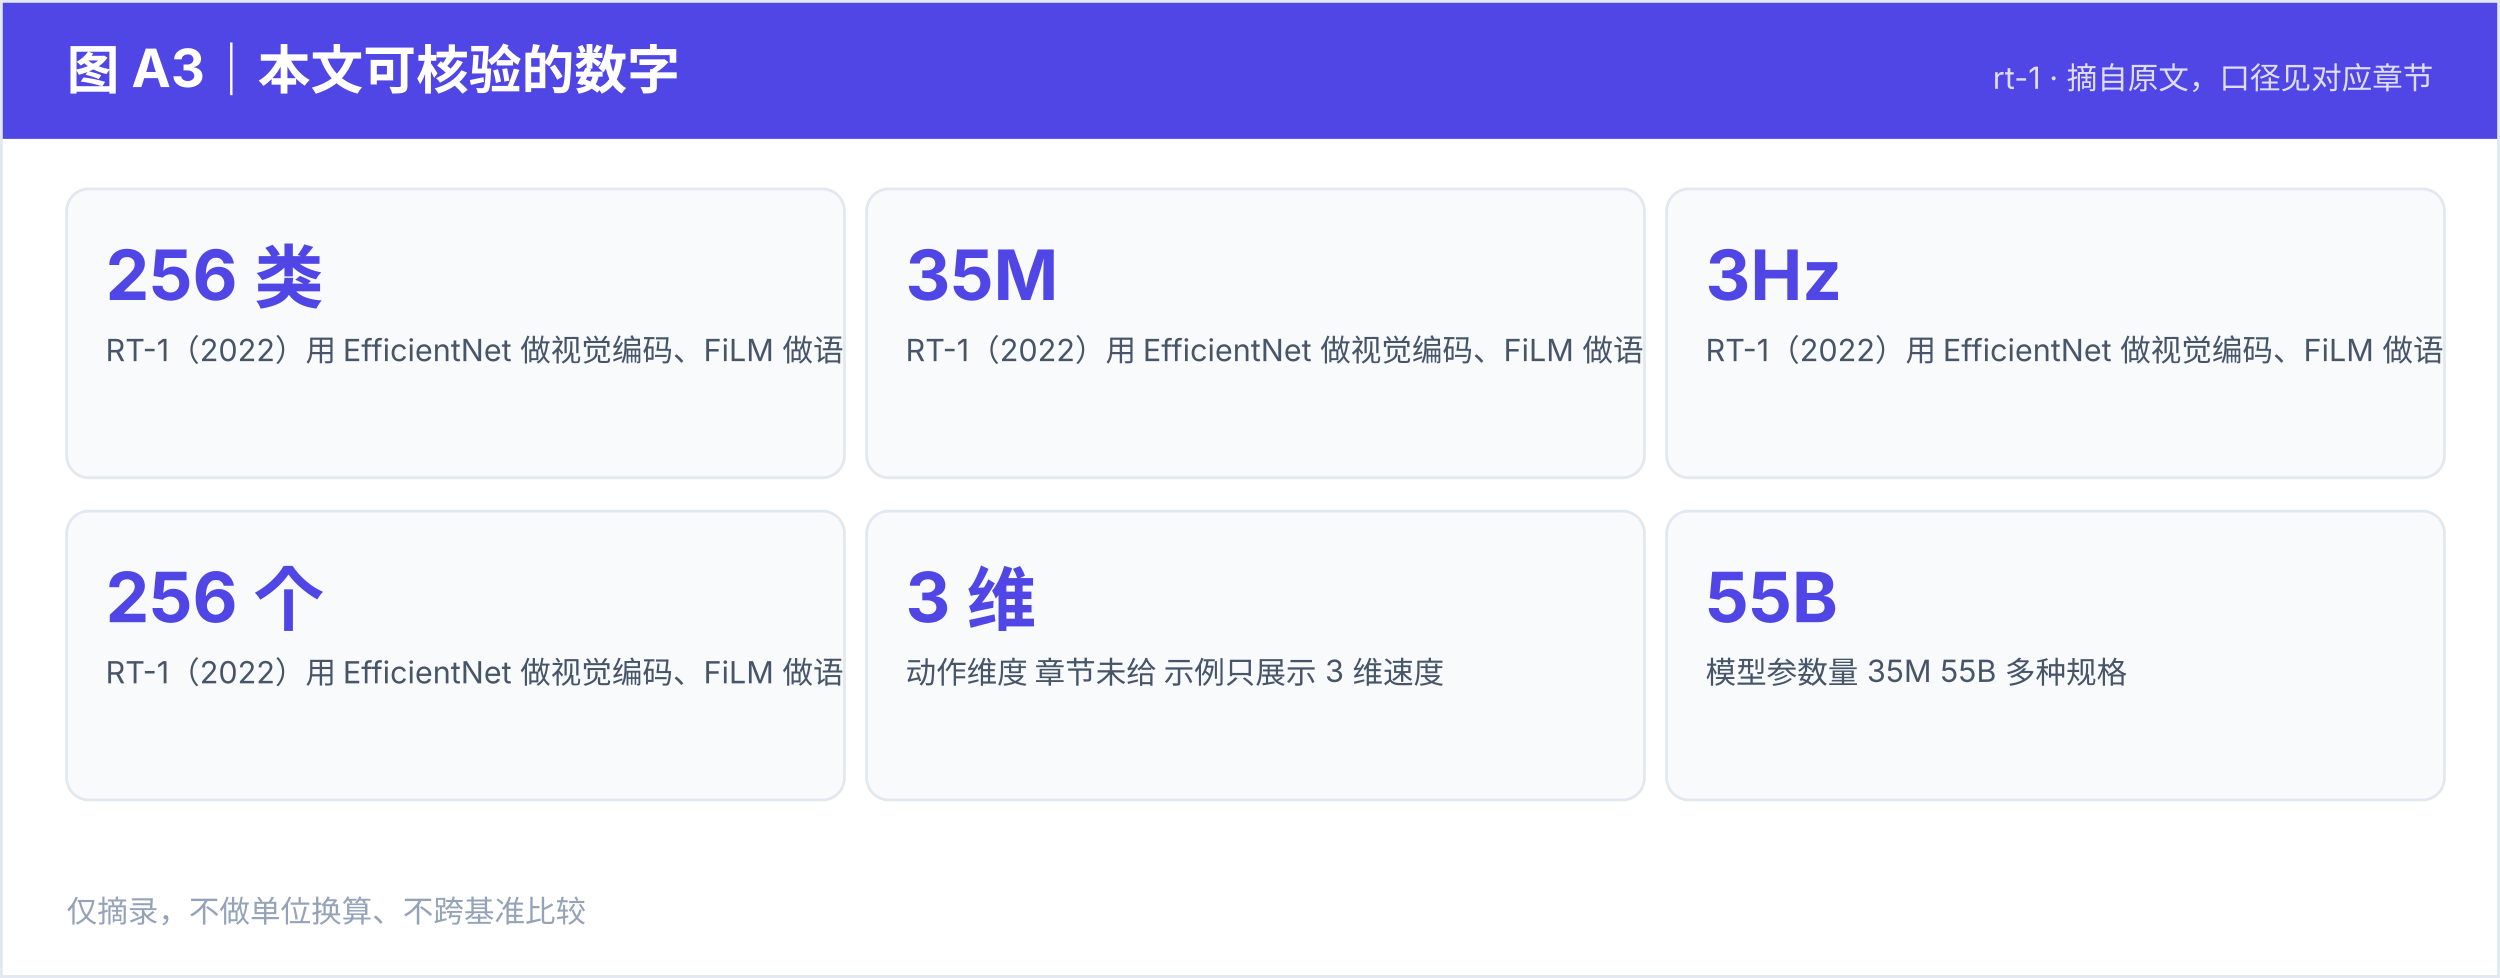
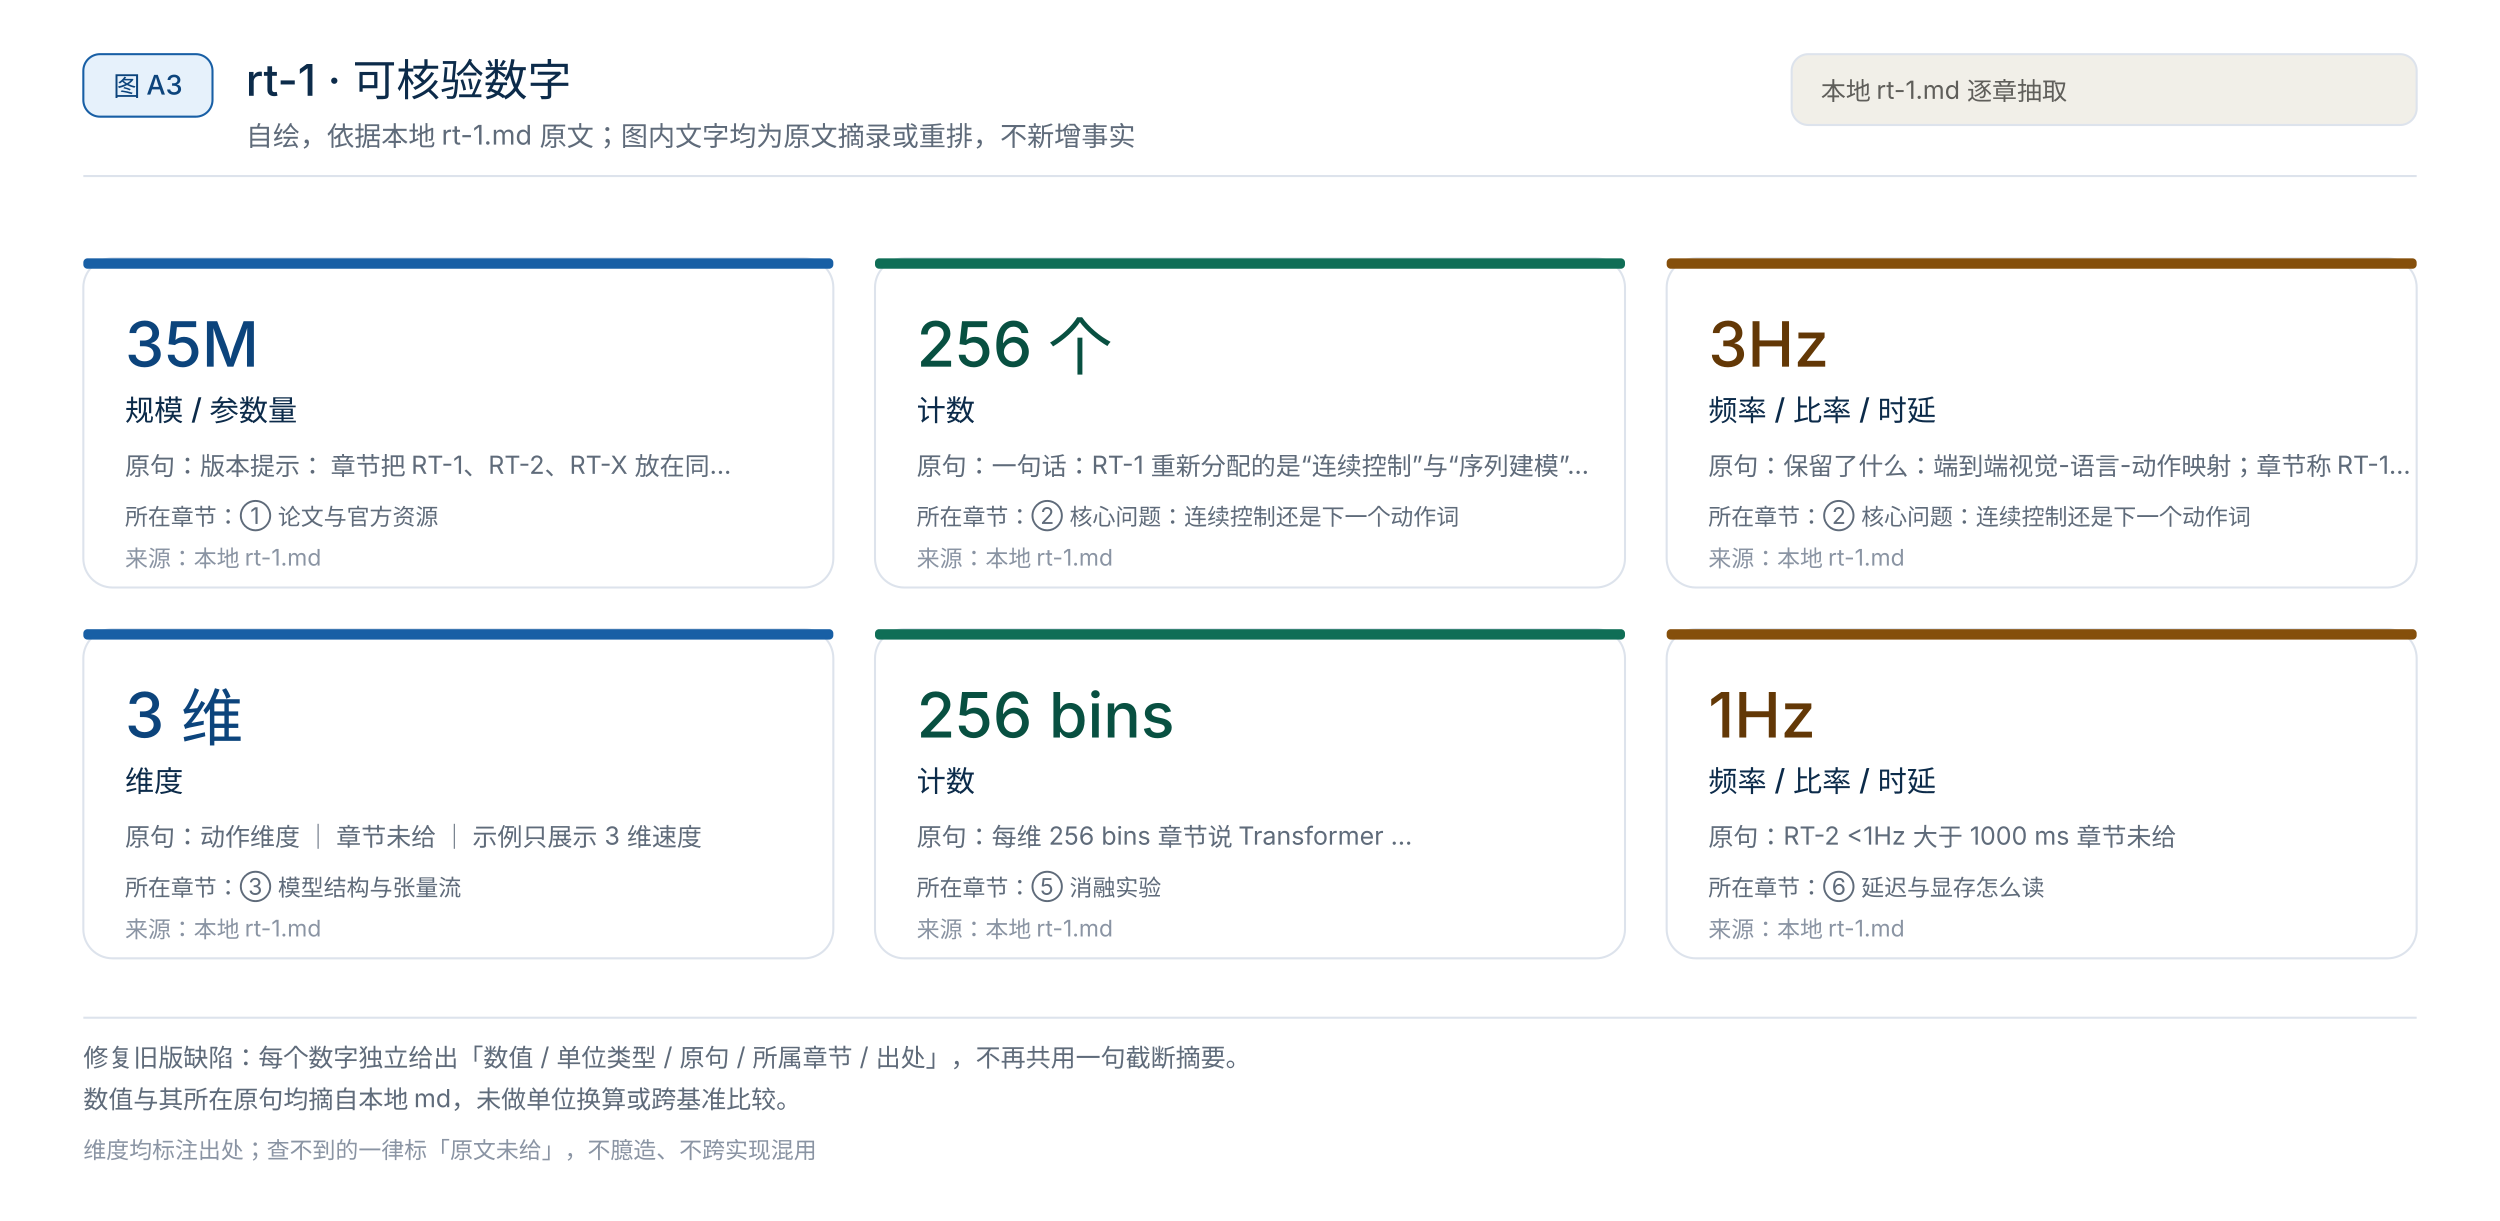
- <svg xmlns="http://www.w3.org/2000/svg" viewBox="0 0 900 352" width="900" height="352" font-family="PingFang SC, -apple-system, BlinkMacSystemFont, Microsoft YaHei, sans-serif">
-   <rect width="900" height="352" fill="#ffffff" />
-   <rect x="0" y="0" width="900" height="50" fill="#4f46e5" />
-   <text x="24" y="32" font-size="19" fill="#ffffff" font-weight="700" text-anchor="start">图 A3｜本文可核验的数字</text>
-   <text x="876" y="32" font-size="11" fill="#ffffff" font-weight="400" text-anchor="end" opacity="0.82">rt-1 · 摘自原文，口径见对应章节</text>
-   <rect x="24" y="68" width="280" height="104" rx="8" fill="#f8fafc" stroke="#e2e8f0" />
-   <text x="38" y="108" font-size="25" fill="#4f46e5" font-weight="700" text-anchor="start">256 类</text>
-   <text x="38" y="130" font-size="11" fill="#475569" font-weight="400" text-anchor="start">RT-1（2022）用 EfficientNet 做视觉编码、FiLM 做语</text>
-   <rect x="312" y="68" width="280" height="104" rx="8" fill="#f8fafc" stroke="#e2e8f0" />
-   <text x="326" y="108" font-size="25" fill="#4f46e5" font-weight="700" text-anchor="start">35M</text>
-   <text x="326" y="130" font-size="11" fill="#475569" font-weight="400" text-anchor="start">RT-1（2022）用 EfficientNet 做视觉编码、FiLM 做语</text>
-   <rect x="600" y="68" width="280" height="104" rx="8" fill="#f8fafc" stroke="#e2e8f0" />
-   <text x="614" y="108" font-size="25" fill="#4f46e5" font-weight="700" text-anchor="start">3Hz</text>
-   <text x="614" y="130" font-size="11" fill="#475569" font-weight="400" text-anchor="start">RT-1（2022）用 EfficientNet 做视觉编码、FiLM 做语</text>
-   <rect x="24" y="184" width="280" height="104" rx="8" fill="#f8fafc" stroke="#e2e8f0" />
-   <text x="38" y="224" font-size="25" fill="#4f46e5" font-weight="700" text-anchor="start">256 个</text>
-   <text x="38" y="246" font-size="11" fill="#475569" font-weight="400" text-anchor="start">RT-1（2022）用 EfficientNet 做视觉编码、FiLM 做语</text>
-   <rect x="312" y="184" width="280" height="104" rx="8" fill="#f8fafc" stroke="#e2e8f0" />
-   <text x="326" y="224" font-size="25" fill="#4f46e5" font-weight="700" text-anchor="start">3 维</text>
-   <text x="326" y="246" font-size="11" fill="#475569" font-weight="400" text-anchor="start">动作维度 章节未给 示例只展示 3 维速度</text>
-   <rect x="600" y="184" width="280" height="104" rx="8" fill="#f8fafc" stroke="#e2e8f0" />
-   <text x="614" y="224" font-size="25" fill="#4f46e5" font-weight="700" text-anchor="start">55B</text>
-   <text x="614" y="246" font-size="11" fill="#475569" font-weight="400" text-anchor="start">模型参数量 35M 55B 多种规格</text>
-   <text x="24" y="332" font-size="11" fill="#94a3b8" font-weight="400" text-anchor="start">仅摘录，不做单位换算、不跨基准比较</text>
-   <rect x="0.5" y="0.5" width="899" height="351" fill="none" stroke="#e2e8f0" />
+ <svg xmlns="http://www.w3.org/2000/svg" width="1200" height="586" viewBox="0 0 1200 586" role="img">
+   <defs>
+     <marker id="arrow" viewBox="0 0 10 10" refX="8" refY="5" markerWidth="6" markerHeight="6" orient="auto-start-reverse">
+       <path d="M2 1L8 5L2 9" fill="none" stroke="#185FA5" stroke-width="1.6" stroke-linecap="round" stroke-linejoin="round" />
+     </marker>
+   </defs>
+   <rect x="0" y="0" width="1200" height="586" rx="0" fill="#FFFFFF" stroke="#FFFFFF" stroke-width="1" />
+   <text x="118" y="46" font-family="-apple-system,BlinkMacSystemFont,'PingFang SC','Microsoft YaHei',sans-serif" font-size="21" font-weight="500" fill="#0C2B4A" text-anchor="start">rt-1 · 可核验数字</text>
+   <text x="118" y="70" font-family="-apple-system,BlinkMacSystemFont,'PingFang SC','Microsoft YaHei',sans-serif" font-size="13" font-weight="400" fill="#5F6B7A" text-anchor="start">自绘，依据本地 rt-1.md 原文；图内文字均为原文摘录或重排，不新增事实</text>
+   <rect x="40" y="84" width="1120" height="1" rx="0" fill="#DDE3EC" stroke="#DDE3EC" stroke-width="0" />
+   <rect x="860" y="26" width="300" height="34" rx="8" fill="#F1EFE8" stroke="#DDE3EC" stroke-width="1" />
+   <text x="874" y="48" font-family="-apple-system,BlinkMacSystemFont,'PingFang SC','Microsoft YaHei',sans-serif" font-size="12" font-weight="400" fill="#5F5E5A" text-anchor="start">本地 rt-1.md 逐章抽取</text>
+   <rect x="40" y="26" width="62" height="30" rx="8" fill="#E6F1FB" stroke="#185FA5" stroke-width="1" />
+   <text x="71" y="46" font-family="-apple-system,BlinkMacSystemFont,'PingFang SC','Microsoft YaHei',sans-serif" font-size="13" font-weight="500" fill="#0C447C" text-anchor="middle">图 A3</text>
+   <rect x="40" y="124" width="360" height="158" rx="14" fill="#FFFFFF" stroke="#DDE3EC" stroke-width="1" />
+   <rect x="40" y="124" width="360" height="5" rx="2" fill="#185FA5" stroke="#185FA5" stroke-width="0" />
+   <text x="60" y="176" font-family="-apple-system,BlinkMacSystemFont,'PingFang SC','Microsoft YaHei',sans-serif" font-size="30" font-weight="500" fill="#0C447C" text-anchor="start">35M</text>
+   <text x="60" y="202" font-family="-apple-system,BlinkMacSystemFont,'PingFang SC','Microsoft YaHei',sans-serif" font-size="14" font-weight="500" fill="#0C2B4A" text-anchor="start">规模 / 参数量</text>
+   <text x="60" y="228" font-family="-apple-system,BlinkMacSystemFont,'PingFang SC','Microsoft YaHei',sans-serif" font-size="12" font-weight="400" fill="#5F6B7A" text-anchor="start">原句：版本提示： 章节把 RT-1、RT-2、RT-X 放在同…</text>
+   <text x="60" y="252" font-family="-apple-system,BlinkMacSystemFont,'PingFang SC','Microsoft YaHei',sans-serif" font-size="11" font-weight="400" fill="#5F6B7A" text-anchor="start">所在章节：① 论文与官方资源</text>
+   <text x="60" y="272" font-family="-apple-system,BlinkMacSystemFont,'PingFang SC','Microsoft YaHei',sans-serif" font-size="11" font-weight="400" fill="#8A94A3" text-anchor="start">来源：本地 rt-1.md</text>
+   <rect x="420" y="124" width="360" height="158" rx="14" fill="#FFFFFF" stroke="#DDE3EC" stroke-width="1" />
+   <rect x="420" y="124" width="360" height="5" rx="2" fill="#0F6E56" stroke="#0F6E56" stroke-width="0" />
+   <text x="440" y="176" font-family="-apple-system,BlinkMacSystemFont,'PingFang SC','Microsoft YaHei',sans-serif" font-size="30" font-weight="500" fill="#085041" text-anchor="start">256 个</text>
+   <text x="440" y="202" font-family="-apple-system,BlinkMacSystemFont,'PingFang SC','Microsoft YaHei',sans-serif" font-size="14" font-weight="500" fill="#0C2B4A" text-anchor="start">计数</text>
+   <text x="440" y="228" font-family="-apple-system,BlinkMacSystemFont,'PingFang SC','Microsoft YaHei',sans-serif" font-size="12" font-weight="400" fill="#5F6B7A" text-anchor="start">原句：一句话：RT-1 重新分配的是“连续控制”与“序列建模”…</text>
+   <text x="440" y="252" font-family="-apple-system,BlinkMacSystemFont,'PingFang SC','Microsoft YaHei',sans-serif" font-size="11" font-weight="400" fill="#5F6B7A" text-anchor="start">所在章节：② 核心问题：连续控制还是下一个动作词</text>
+   <text x="440" y="272" font-family="-apple-system,BlinkMacSystemFont,'PingFang SC','Microsoft YaHei',sans-serif" font-size="11" font-weight="400" fill="#8A94A3" text-anchor="start">来源：本地 rt-1.md</text>
+   <rect x="800" y="124" width="360" height="158" rx="14" fill="#FFFFFF" stroke="#DDE3EC" stroke-width="1" />
+   <rect x="800" y="124" width="360" height="5" rx="2" fill="#854F0B" stroke="#854F0B" stroke-width="0" />
+   <text x="820" y="176" font-family="-apple-system,BlinkMacSystemFont,'PingFang SC','Microsoft YaHei',sans-serif" font-size="30" font-weight="500" fill="#633806" text-anchor="start">3Hz</text>
+   <text x="820" y="202" font-family="-apple-system,BlinkMacSystemFont,'PingFang SC','Microsoft YaHei',sans-serif" font-size="14" font-weight="500" fill="#0C2B4A" text-anchor="start">频率 / 比率 / 时延</text>
+   <text x="820" y="228" font-family="-apple-system,BlinkMacSystemFont,'PingFang SC','Microsoft YaHei',sans-serif" font-size="12" font-weight="400" fill="#5F6B7A" text-anchor="start">原句：保留了什么：端到端视觉-语言-动作映射；章节称 RT-1…</text>
+   <text x="820" y="252" font-family="-apple-system,BlinkMacSystemFont,'PingFang SC','Microsoft YaHei',sans-serif" font-size="11" font-weight="400" fill="#5F6B7A" text-anchor="start">所在章节：② 核心问题：连续控制还是下一个动作词</text>
+   <text x="820" y="272" font-family="-apple-system,BlinkMacSystemFont,'PingFang SC','Microsoft YaHei',sans-serif" font-size="11" font-weight="400" fill="#8A94A3" text-anchor="start">来源：本地 rt-1.md</text>
+   <rect x="40" y="302" width="360" height="158" rx="14" fill="#FFFFFF" stroke="#DDE3EC" stroke-width="1" />
+   <rect x="40" y="302" width="360" height="5" rx="2" fill="#185FA5" stroke="#185FA5" stroke-width="0" />
+   <text x="60" y="354" font-family="-apple-system,BlinkMacSystemFont,'PingFang SC','Microsoft YaHei',sans-serif" font-size="30" font-weight="500" fill="#0C447C" text-anchor="start">3 维</text>
+   <text x="60" y="380" font-family="-apple-system,BlinkMacSystemFont,'PingFang SC','Microsoft YaHei',sans-serif" font-size="14" font-weight="500" fill="#0C2B4A" text-anchor="start">维度</text>
+   <text x="60" y="406" font-family="-apple-system,BlinkMacSystemFont,'PingFang SC','Microsoft YaHei',sans-serif" font-size="12" font-weight="400" fill="#5F6B7A" text-anchor="start">原句：动作维度 ｜ 章节未给 ｜ 示例只展示 3 维速度</text>
+   <text x="60" y="430" font-family="-apple-system,BlinkMacSystemFont,'PingFang SC','Microsoft YaHei',sans-serif" font-size="11" font-weight="400" fill="#5F6B7A" text-anchor="start">所在章节：③ 模型结构与张量流</text>
+   <text x="60" y="450" font-family="-apple-system,BlinkMacSystemFont,'PingFang SC','Microsoft YaHei',sans-serif" font-size="11" font-weight="400" fill="#8A94A3" text-anchor="start">来源：本地 rt-1.md</text>
+   <rect x="420" y="302" width="360" height="158" rx="14" fill="#FFFFFF" stroke="#DDE3EC" stroke-width="1" />
+   <rect x="420" y="302" width="360" height="5" rx="2" fill="#0F6E56" stroke="#0F6E56" stroke-width="0" />
+   <text x="440" y="354" font-family="-apple-system,BlinkMacSystemFont,'PingFang SC','Microsoft YaHei',sans-serif" font-size="30" font-weight="500" fill="#085041" text-anchor="start">256 bins</text>
+   <text x="440" y="380" font-family="-apple-system,BlinkMacSystemFont,'PingFang SC','Microsoft YaHei',sans-serif" font-size="14" font-weight="500" fill="#0C2B4A" text-anchor="start">计数</text>
+   <text x="440" y="406" font-family="-apple-system,BlinkMacSystemFont,'PingFang SC','Microsoft YaHei',sans-serif" font-size="12" font-weight="400" fill="#5F6B7A" text-anchor="start">原句：每维 256 bins 章节说 Transformer …</text>
+   <text x="440" y="430" font-family="-apple-system,BlinkMacSystemFont,'PingFang SC','Microsoft YaHei',sans-serif" font-size="11" font-weight="400" fill="#5F6B7A" text-anchor="start">所在章节：⑤ 消融实验</text>
+   <text x="440" y="450" font-family="-apple-system,BlinkMacSystemFont,'PingFang SC','Microsoft YaHei',sans-serif" font-size="11" font-weight="400" fill="#8A94A3" text-anchor="start">来源：本地 rt-1.md</text>
+   <rect x="800" y="302" width="360" height="158" rx="14" fill="#FFFFFF" stroke="#DDE3EC" stroke-width="1" />
+   <rect x="800" y="302" width="360" height="5" rx="2" fill="#854F0B" stroke="#854F0B" stroke-width="0" />
+   <text x="820" y="354" font-family="-apple-system,BlinkMacSystemFont,'PingFang SC','Microsoft YaHei',sans-serif" font-size="30" font-weight="500" fill="#633806" text-anchor="start">1Hz</text>
+   <text x="820" y="380" font-family="-apple-system,BlinkMacSystemFont,'PingFang SC','Microsoft YaHei',sans-serif" font-size="14" font-weight="500" fill="#0C2B4A" text-anchor="start">频率 / 比率 / 时延</text>
+   <text x="820" y="406" font-family="-apple-system,BlinkMacSystemFont,'PingFang SC','Microsoft YaHei',sans-serif" font-size="12" font-weight="400" fill="#5F6B7A" text-anchor="start">原句：RT-2 &lt;1Hz 大于 1000 ms 章节未给</text>
+   <text x="820" y="430" font-family="-apple-system,BlinkMacSystemFont,'PingFang SC','Microsoft YaHei',sans-serif" font-size="11" font-weight="400" fill="#5F6B7A" text-anchor="start">所在章节：⑥ 延迟与显存怎么读</text>
+   <text x="820" y="450" font-family="-apple-system,BlinkMacSystemFont,'PingFang SC','Microsoft YaHei',sans-serif" font-size="11" font-weight="400" fill="#8A94A3" text-anchor="start">来源：本地 rt-1.md</text>
+   <rect x="40" y="488" width="1120" height="1" rx="0" fill="#DDE3EC" stroke="#DDE3EC" stroke-width="0" />
+   <text x="40" y="512" font-family="-apple-system,BlinkMacSystemFont,'PingFang SC','Microsoft YaHei',sans-serif" font-size="12" font-weight="400" fill="#5F6B7A" text-anchor="start">修复旧版缺陷：每个数字独立给出「数值 / 单位类型 / 原句 / 所属章节 / 出处」，不再共用一句截断摘要。</text>
+   <text x="40" y="532" font-family="-apple-system,BlinkMacSystemFont,'PingFang SC','Microsoft YaHei',sans-serif" font-size="12" font-weight="400" fill="#5F6B7A" text-anchor="start">数值与其所在原句均摘自本地 md，未做单位换算或跨基准比较。</text>
+   <text x="40" y="556" font-family="-apple-system,BlinkMacSystemFont,'PingFang SC','Microsoft YaHei',sans-serif" font-size="11" font-weight="400" fill="#8A94A3" text-anchor="start">维度均标注出处；查不到的一律标「原文未给」，不臆造、不跨实现混用</text>
</svg>
